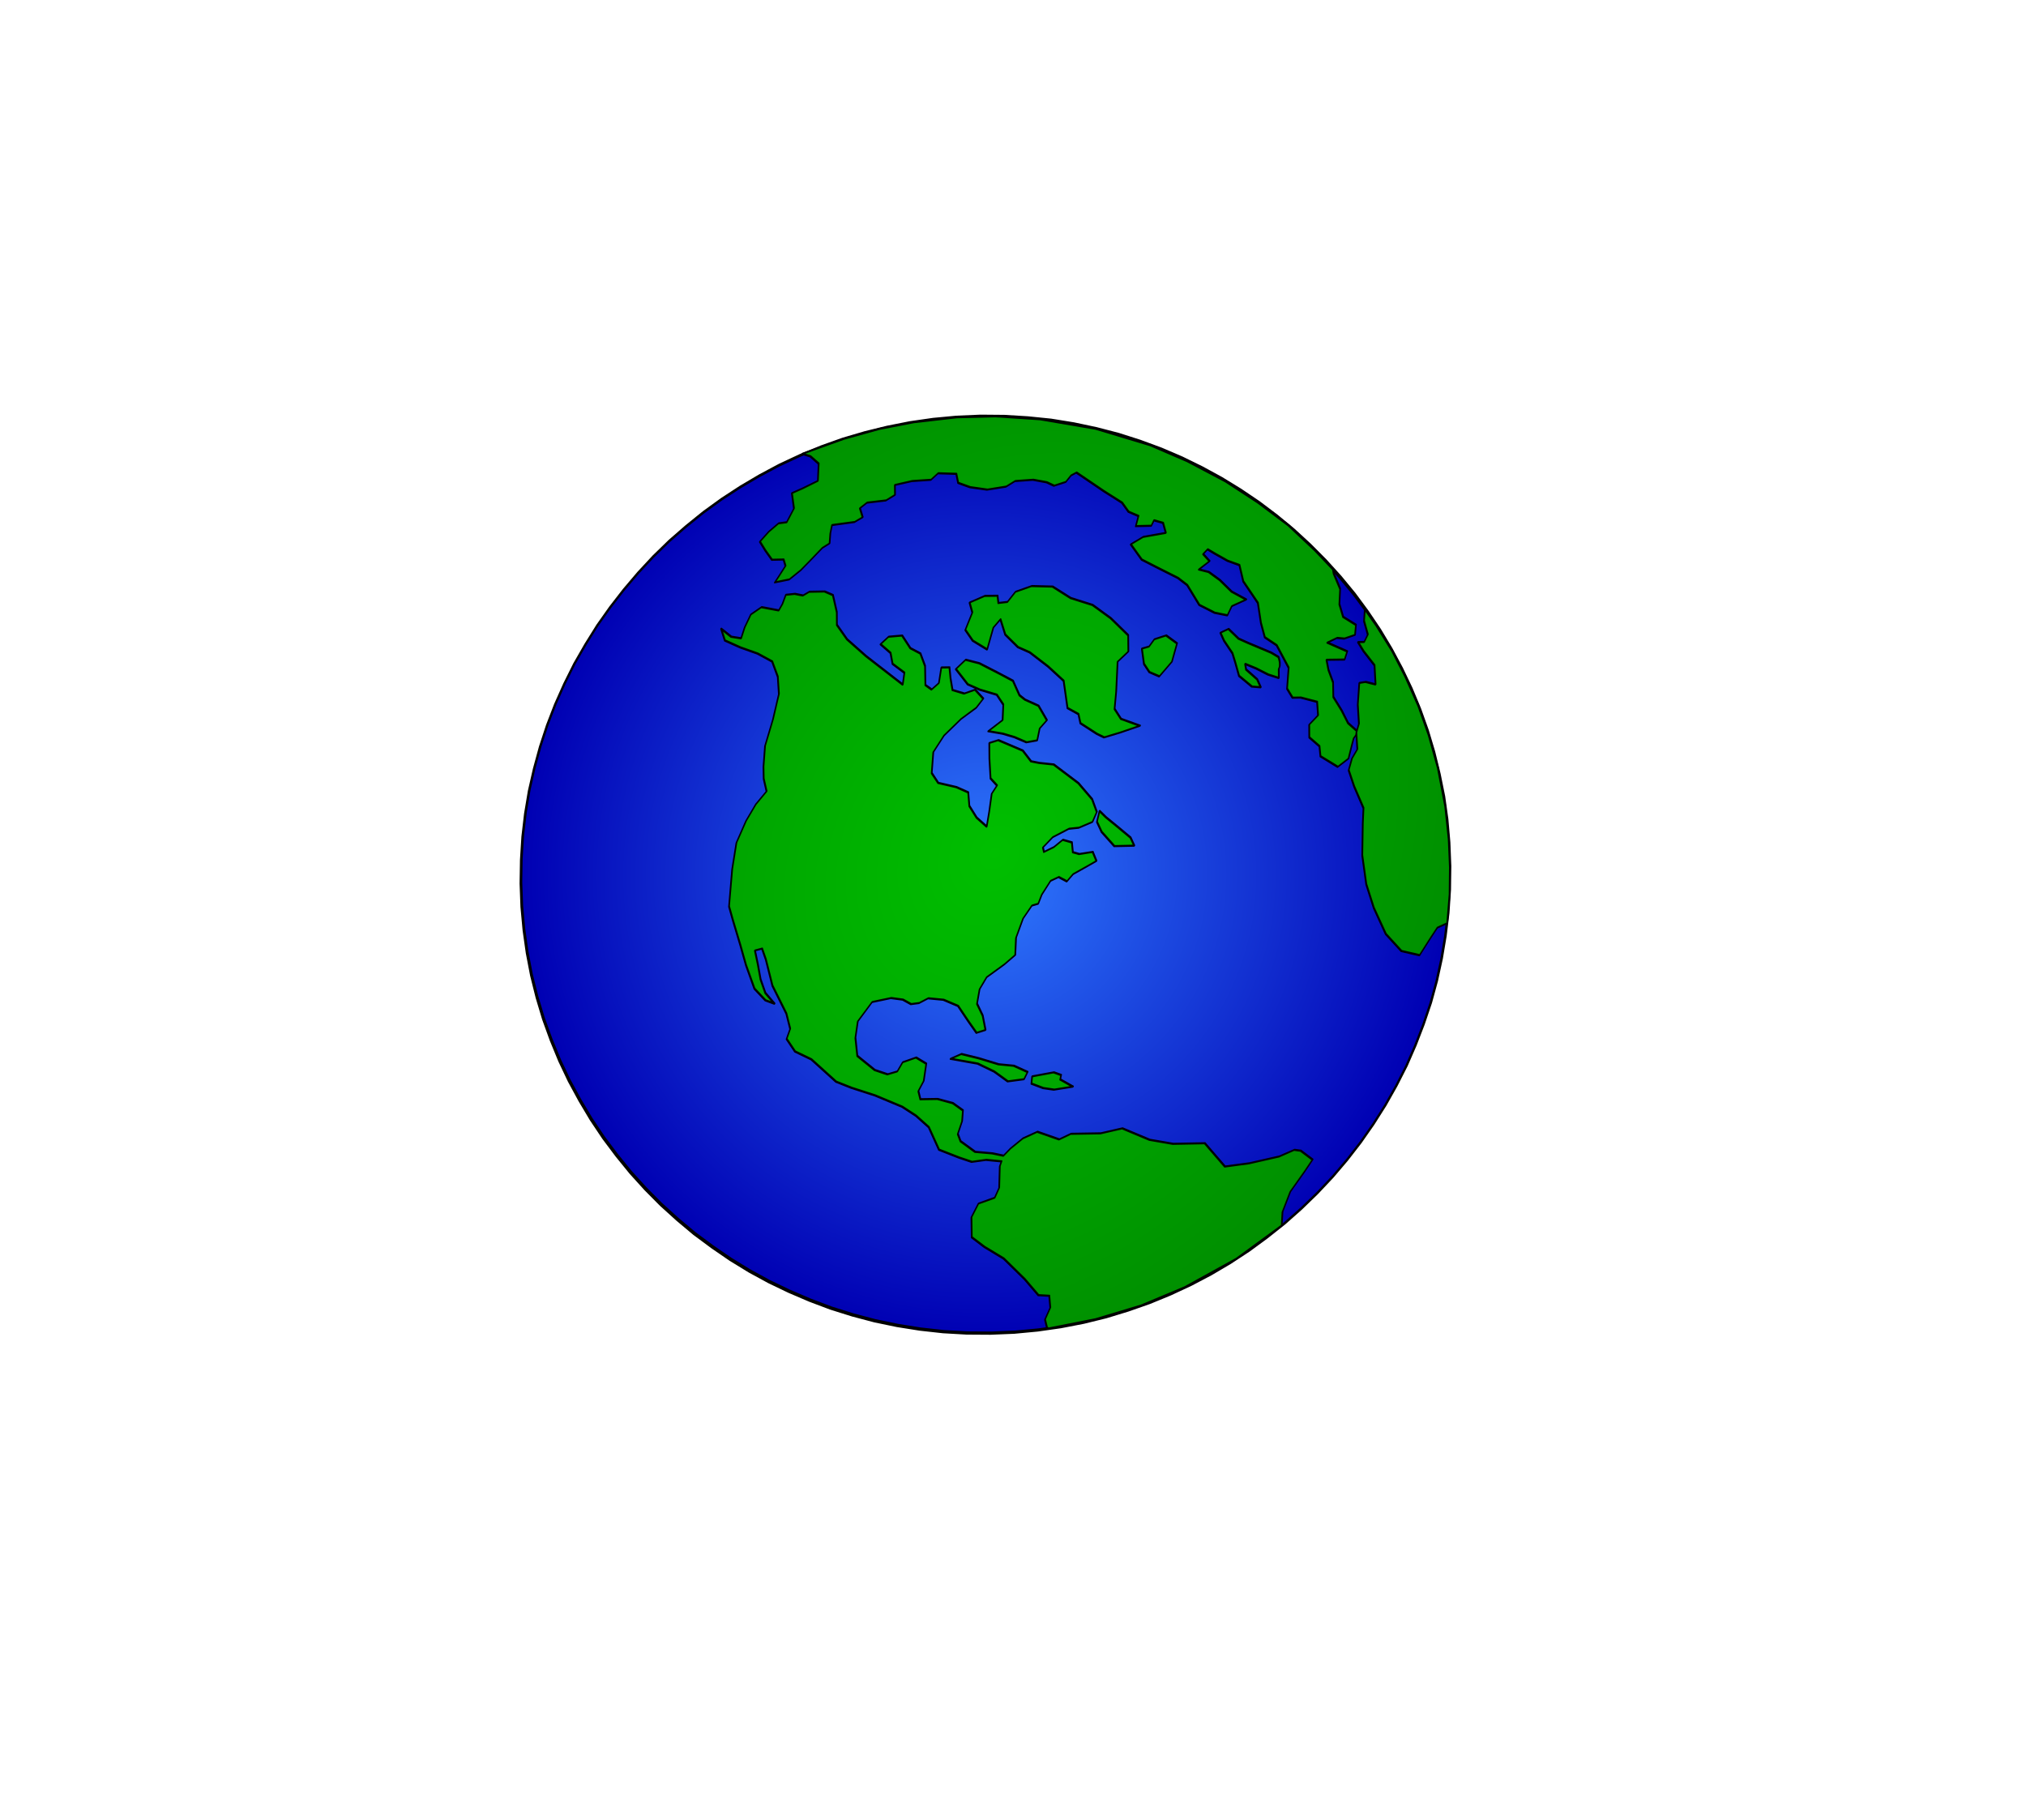
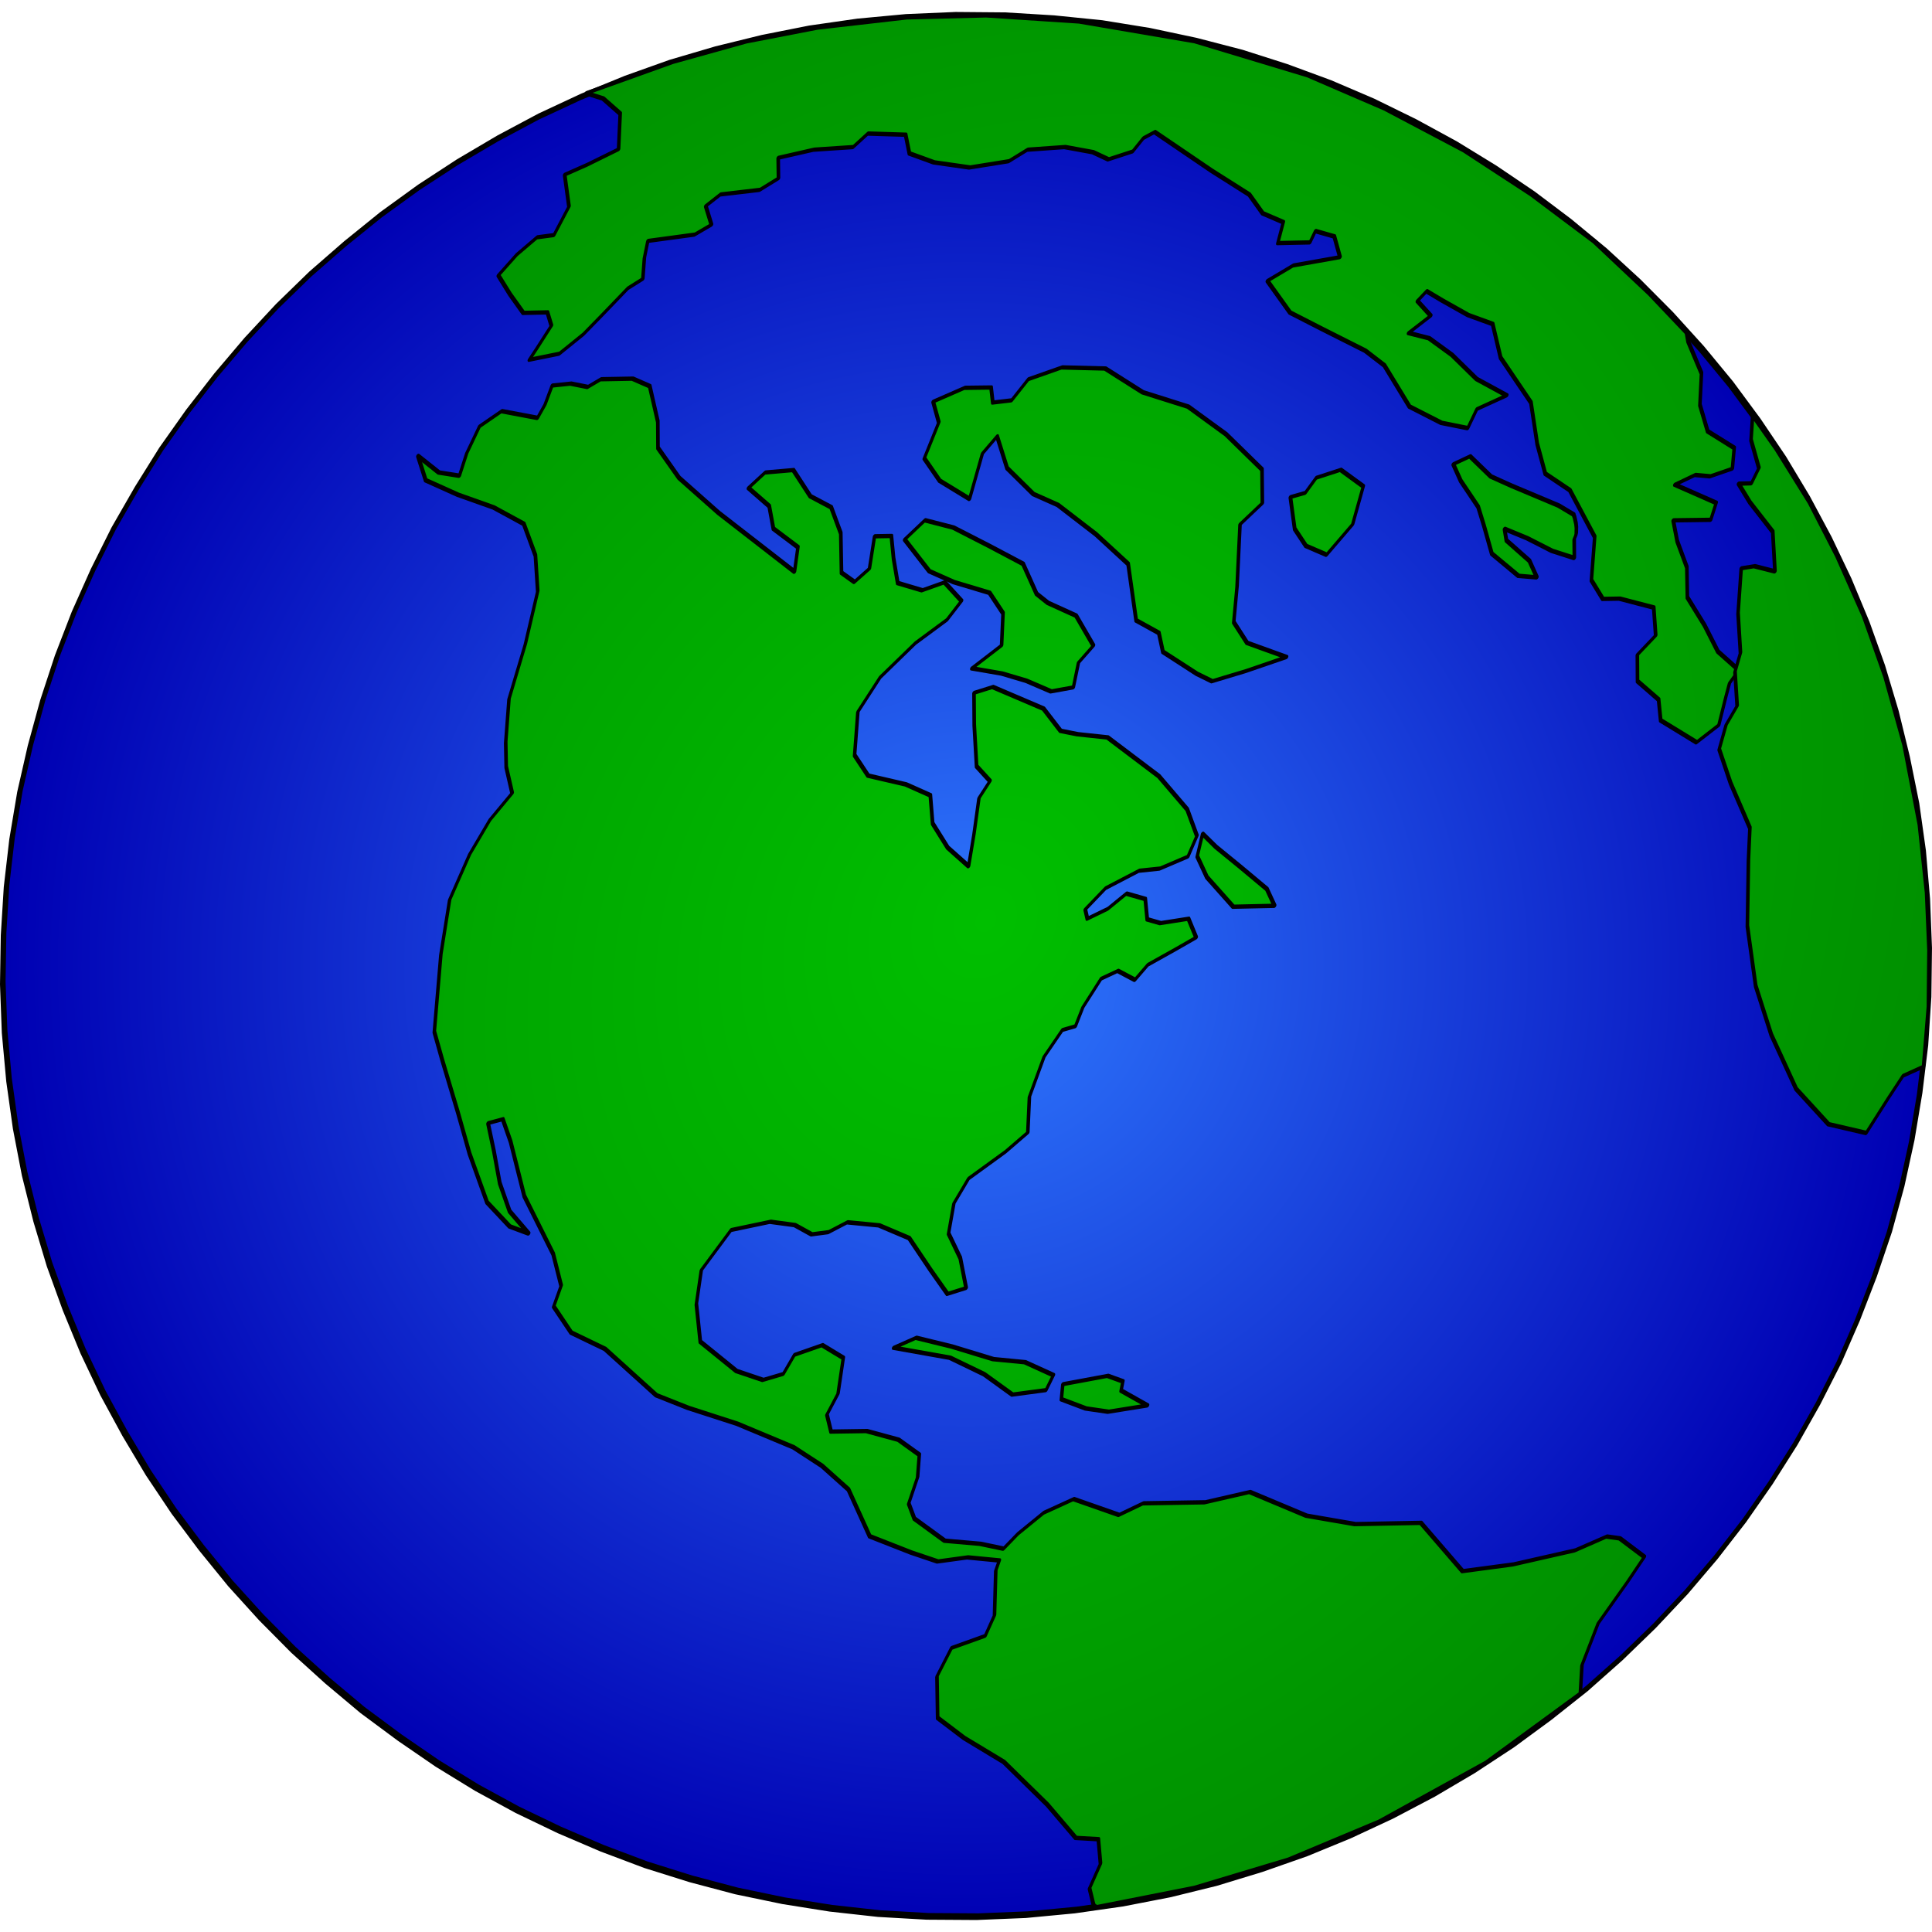
- <svg xmlns="http://www.w3.org/2000/svg" xmlns:xlink="http://www.w3.org/1999/xlink" height="512" id="svg1432" width="570">
-   <defs id="defs1759">
+ <svg xmlns="http://www.w3.org/2000/svg" xmlns:xlink="http://www.w3.org/1999/xlink" width="128" height="128" viewBox="0 0 33.867 33.867" version="1.1" id="svg4654">
+   <defs id="defs4648">
+     <radialGradient cx="221.614" cy="270.087" fx="221.614" fy="270.087" gradientTransform="scale(0.806632,1.239722)" gradientUnits="userSpaceOnUse" id="radialGradient37664" r="112.337" xlink:href="#linearGradient37658" />
    <linearGradient id="linearGradient37658">
      <stop id="stop37660" offset="0" style="stop-color:#2f7aff;stop-opacity:1;" />
      <stop id="stop37662" offset="1" style="stop-color:#0000b3;stop-opacity:1;" />
    </linearGradient>
+     <radialGradient cx="202.063" cy="297.112" fx="205.177" fy="298.377" gradientTransform="scale(0.893959,1.11862)" gradientUnits="userSpaceOnUse" id="radialGradient1902" r="188.619" xlink:href="#linearGradient20137" />
    <linearGradient id="linearGradient20137">
      <stop id="stop20139" offset="0" style="stop-color:#00bf00;stop-opacity:1;" />
      <stop id="stop20141" offset="1" style="stop-color:#007500;stop-opacity:1;" />
    </linearGradient>
-     <radialGradient cx="202.063" cy="297.112" fx="205.177" fy="298.377" gradientTransform="scale(0.893959,1.11862)" gradientUnits="userSpaceOnUse" id="radialGradient20143" r="188.619" xlink:href="#linearGradient20137" />
-     <radialGradient cx="221.614" cy="270.087" fx="221.614" fy="270.087" gradientTransform="scale(0.806632,1.239722)" gradientUnits="userSpaceOnUse" id="radialGradient37664" r="112.337" xlink:href="#linearGradient37658" />
-     <radialGradient cx="202.063" cy="297.112" fx="205.177" fy="298.377" gradientTransform="scale(0.893959,1.11862)" gradientUnits="userSpaceOnUse" id="radialGradient1902" r="188.619" xlink:href="#linearGradient20137" />
    <radialGradient cx="202.063" cy="297.112" fx="205.177" fy="298.377" gradientTransform="scale(0.893959,1.11862)" gradientUnits="userSpaceOnUse" id="radialGradient1904" r="188.619" xlink:href="#linearGradient20137" />
    <radialGradient cx="202.063" cy="297.112" fx="205.177" fy="298.377" gradientTransform="scale(0.893959,1.11862)" gradientUnits="userSpaceOnUse" id="radialGradient1906" r="188.619" xlink:href="#linearGradient20137" />
    <radialGradient cx="202.063" cy="297.112" fx="205.177" fy="298.377" gradientTransform="scale(0.893959,1.11862)" gradientUnits="userSpaceOnUse" id="radialGradient1908" r="188.619" xlink:href="#linearGradient20137" />
    <radialGradient cx="202.063" cy="297.112" fx="205.177" fy="298.377" gradientTransform="scale(0.893959,1.11862)" gradientUnits="userSpaceOnUse" id="radialGradient1910" r="188.619" xlink:href="#linearGradient20137" />
    <radialGradient cx="202.063" cy="297.112" fx="205.177" fy="298.377" gradientTransform="scale(0.893959,1.11862)" gradientUnits="userSpaceOnUse" id="radialGradient1912" r="188.619" xlink:href="#linearGradient20137" />
    <radialGradient cx="202.063" cy="297.112" fx="205.177" fy="298.377" gradientTransform="scale(0.893959,1.11862)" gradientUnits="userSpaceOnUse" id="radialGradient1914" r="188.619" xlink:href="#linearGradient20137" />
    <radialGradient cx="202.063" cy="297.112" fx="205.177" fy="298.377" gradientTransform="scale(0.893959,1.11862)" gradientUnits="userSpaceOnUse" id="radialGradient1916" r="188.619" xlink:href="#linearGradient20137" />
    <radialGradient cx="202.063" cy="297.112" fx="205.177" fy="298.377" gradientTransform="scale(0.893959,1.11862)" gradientUnits="userSpaceOnUse" id="radialGradient1918" r="188.619" xlink:href="#linearGradient20137" />
    <radialGradient cx="202.063" cy="297.112" fx="205.177" fy="298.377" gradientTransform="scale(0.893959,1.11862)" gradientUnits="userSpaceOnUse" id="radialGradient1920" r="188.619" xlink:href="#linearGradient20137" />
+     <radialGradient cx="202.063" cy="297.112" fx="205.177" fy="298.377" gradientTransform="scale(0.893959,1.11862)" gradientUnits="userSpaceOnUse" id="radialGradient20143" r="188.619" xlink:href="#linearGradient20137" />
  </defs>
-   <polyline id="polyline1560" points="103.191,409.292   100.731,403.134 98.525,396.927 96.544,390.574 94.786,384.171   93.22,377.622 91.91,371.073 90.791,364.426 89.928,357.779   89.257,351.084 88.777,344.388 88.522,337.692 88.49,330.948   88.682,324.301 89.033,317.605 89.64,311.007 90.407,304.458   91.398,298.007 92.581,291.604 93.987,285.3 95.553,279.093   97.343,272.984 99.324,267.07 101.466,261.254 103.831,255.585   106.387,250.111 109.104,244.784 112.012,239.701 115.113,234.764   118.404,230.073 121.856,225.625 125.5,221.373 129.303,217.414   133.266,213.749 137.261,210.425 141.352,207.444 145.507,204.805   149.725,202.557 153.976,200.602 158.259,198.989 162.573,197.718   166.92,196.79 171.266,196.154 175.645,195.91 179.991,195.91   184.338,196.301 188.653,196.985 192.967,197.963 197.218,199.233   201.469,200.846 205.623,202.801 209.746,205 213.805,207.542   217.768,210.376 221.667,213.504 225.471,216.877 229.178,220.591   232.789,224.599 236.273,228.851 239.629,233.445 242.857,238.283   245.957,243.366 248.929,248.791 251.71,254.412 254.363,260.374   256.792,266.483 258.997,272.739 261.01,279.044 262.768,285.495   264.302,291.995 265.644,298.593 266.731,305.191 267.626,311.838   268.297,318.534 268.745,325.278 269,331.974 269.032,338.67   268.872,345.365 268.489,352.012 267.914,358.61 267.115,365.159   266.124,371.659 264.941,378.062 263.567,384.367 261.969,390.574   260.211,396.634 258.23,402.596 256.056,408.412 253.723,414.033   251.167,419.556 248.45,424.834 245.51,429.966 242.409,434.853   239.15,439.594 235.698,444.041 232.054,448.244 228.219,452.252   224.288,455.918 220.261,459.241 216.17,462.173 212.015,464.813   207.829,467.11 203.578,469.065 199.263,470.629 194.949,471.899   190.634,472.877 186.256,473.463 181.909,473.756 177.562,473.708   173.216,473.365 168.869,472.681 164.587,471.704 160.304,470.384   156.085,468.771 151.899,466.865 147.808,464.617 143.749,462.125   139.754,459.29 135.855,456.162 132.051,452.741 128.344,449.026   124.765,445.068 121.281,440.767 117.893,436.221 114.665,431.383   111.565,426.251 108.625,420.875 105.812,415.206 103.191,409.292 " style="fill:url(#radialGradient37664);fill-opacity:1;stroke:#000000;stroke-width:0.688;stroke-linecap:round;stroke-linejoin:round;stroke-miterlimit:4" transform="matrix(0.76044,-1.219694,0.792722,0.494236,-124.1201,298.6787)" />
-   <g id="Continents" style="fill:url(#radialGradient1902);fill-opacity:1;fill-rule:evenodd" transform="matrix(1.419847,0,0,1.419847,15.32198,-182.2152)">
-     <polyline id="polyline1460" points="132.818,384.611   131.828,384.953 128.184,388.228 126.075,388.667 123.422,385.442   120.418,385.833 117.126,389.107 116.838,393.897 116.902,400.641   115.656,409.292 114.409,415.352 115.432,418.236 113.578,420.386   111.054,420.924 109.903,422.732 109.871,423.172 116.295,433.729   123.262,443.162 130.837,451.421 140.904,460.072 151.195,466.425   153.529,464.47 157.683,463.249 162.509,463.688 165.322,463.835   165.577,459.388 165.066,457.628 162.381,454.793 158.163,448.244   155.095,442.526 156.884,433.68 153.497,425.665 151.739,419.018   150.812,410.221 147.744,405.48 144.58,397.953 142.438,395.852   141.448,389.058 138.859,386.419 135.887,384.855 133.969,384.22   133.202,380.994 131.668,376.351 131.924,370.926 132.85,369.069   135.407,368.141 137.293,366.625 137.453,362.911 136.558,358.317   134.736,353.967 135.887,352.159 138.124,351.914 141.256,349.813   141.224,346.245 139.051,343.557 136.973,343.655 135.471,341.602   134.864,337.643 135.407,330.948 138.22,327.575 141.192,325.572   145.89,326.158 148.511,330.361 149.47,333.636 149.566,336.422   150.588,338.328 152.314,339.892 153.656,344.046 154.136,348.738   152.666,353.772 151.579,357.73 152.985,359.588 155.095,356.557   156.469,353.234 159.154,351.572 161.87,351.475 165.865,353.967   168.518,355.238 171.458,352.696 175.389,351.426 178.457,351.621   179.416,352.941 181.302,352.403 184.498,352.452 185.968,353.918   186.096,356.704 187.95,357.144 190.602,359.392 192.552,361.005   193.67,358.61 191.913,355.482 191.561,353.576 193.095,351.768   192.584,349.031 190.442,347.907 188.621,346.147 189.26,345.17   191.977,346.05 195.045,348.835 196.259,351.23 198.624,353.772   200.734,353.283 202.364,350.057 203.61,343.997 204.153,334.711   202.907,330.752 202.332,328.406 203.258,324.594 202.459,316.677   201.053,314.819 198.496,317.312 195.3,320.782 194.789,323.568   192.871,323.519 189.739,325.669 186.895,327.478 187.342,323.47   188.525,319.756 190.666,317.312 190.315,313.451 189.132,308.124   190.091,304.898 193.734,301.966 197.601,302.063 202.108,303.774   205.56,305.876 207.797,306.218 208.436,302.699 206.678,300.548   206.039,296.981 207.797,294.586 209.491,292.582 208.628,290.529   205.783,292.386 203.962,291.556 204.057,289.259 207.189,286.131   208.787,282.954 208.628,279.533 209.874,275.427 208.276,272.153   206.199,271.273 205.783,275.232 204.185,277.48 203.93,281.927   201.788,283.394 202.715,269.514 203.546,261.938 204.888,257.051   206.998,254.998 209.427,251.284 209.171,248.596 207.541,244.735   206.263,243.708 205.687,241.362 204.601,239.212 202.715,239.798   201.277,239.896 200.03,234.96 197.697,233.396 194.917,233.885   192.744,234.716 191.977,231.93 192.264,228.069 190.698,230.903   191.146,235.986 191.913,241.362 192.104,246.347 190.155,250.208   187.406,253.239 182.548,255.78 177.339,257.979 173.695,260.912   171.746,262.867 169.956,265.604 166.696,264.919 162.925,265.066   158.291,266.092 153.465,269.22 146.945,274.352 145.091,277.48   141.671,283.443 138.955,288.037 135.919,293.95 135.12,298.593   135.503,301.477 136.334,297.42 138.092,294.048 140.361,290.871   142.311,287.988 143.365,289.503 141.959,292.191 138.284,298.056   135.088,306.071 132.946,309.492 130.901,310.176 129.686,314.331   130.07,319.756 128.919,329.628 129.495,334.516 130.677,341.798   131.604,350.546 131.54,355.482 130.965,360.565 128.28,366.772   129.047,373.126 129.654,377.084 131.476,380.457 132.818,384.611 " style="fill:url(#radialGradient1904);stroke:#000000;stroke-width:0.445;stroke-linecap:round;stroke-linejoin:round" transform="matrix(0.535579,-0.859032,0.558315,0.348091,-98.20917,338.6942)" />
-     <polyline id="polyline1464" points="144.58,355.238   146.497,357.242 147.584,362.325 148.639,368.385 149.981,372.539   150.365,377.036 148.798,377.28 146.753,373.468 146.977,368.434   146.593,362.96 144.58,355.238 " style="fill:url(#radialGradient1906);stroke:#000000;stroke-width:0.445;stroke-linecap:round;stroke-linejoin:round" transform="matrix(0.535579,-0.859032,0.558315,0.348091,-98.20917,338.6942)" />
-     <polyline id="polyline1468" points="150.109,378.893   148.83,379.87 149.31,383.585 150.173,386.615 152.634,390.965   152.506,386.566 153.337,386.077 153.017,383.78 150.109,378.893 " style="fill:url(#radialGradient1908);stroke:#000000;stroke-width:0.445;stroke-linecap:round;stroke-linejoin:round" transform="matrix(0.535579,-0.859032,0.558315,0.348091,-98.20917,338.6942)" />
-     <polyline id="polyline1472" points="201.181,353.821   200.797,356.46 200.414,361.054 199.967,365.99 199.008,368.238   196.866,363.204 197.921,357.682 199.104,354.896 201.181,353.821 " style="fill:url(#radialGradient1910);stroke:#000000;stroke-width:0.445;stroke-linecap:round;stroke-linejoin:round" transform="matrix(0.535579,-0.859032,0.558315,0.348091,-98.20917,338.6942)" />
-     <polyline id="polyline1476" points="204.633,320.342   203.993,316.774 202.907,312.669 206.231,314.575 208.883,312.278   209.842,309.052 208.915,303.823 208.564,299.962 209.874,294.488   212.431,295.514 213.262,299.571 213.581,305.387 213.837,310.958   212.111,314.917 211.952,317.019 212.335,321.466 210.801,325.914   208.692,325.376 206.454,326.647 205.016,324.203 204.633,320.342 " style="fill:url(#radialGradient1912);stroke:#000000;stroke-width:0.445;stroke-linecap:round;stroke-linejoin:round" transform="matrix(0.535579,-0.859032,0.558315,0.348091,-98.20917,338.6942)" />
-     <polyline id="polyline1480" points="213.773,334.955   213.709,340.82 213.869,343.264 216.362,346.636 219.526,350.595   218.695,344.632 219.686,341.407 222.722,339.061 227.836,334.662   230.648,335.786 233.333,333.147 234.356,326.011 234.675,319.218   233.557,312.522 233.588,306.071 231.511,300.646 228.89,297.42   226.366,296.981 225.247,294.83 226.366,293.462 225.023,290.236   222.339,287.401 220.964,289.698 217.353,290.676 216.33,294.292   216.362,299.375 220.645,297.469 222.754,297.958 220.709,301.624   219.942,306.853 220.293,310.714 219.846,317.654 219.079,323.91   214.956,329.237 215.084,333 213.773,334.955 " style="fill:url(#radialGradient1914);stroke:#000000;stroke-width:0.445;stroke-linecap:round;stroke-linejoin:round" transform="matrix(0.535579,-0.859032,0.558315,0.348091,-98.20917,338.6942)" />
-     <polyline id="polyline1484" points="232.534,338.767   230.201,341.749 229.402,344.437 229.721,347.662 233.461,348.542   237.04,346.929 237.232,342.873 235.378,340.478 233.62,340.283   232.534,338.767 " style="fill:url(#radialGradient1916);stroke:#000000;stroke-width:0.445;stroke-linecap:round;stroke-linejoin:round" transform="matrix(0.535579,-0.859032,0.558315,0.348091,-98.20917,338.6942)" />
-     <polyline id="polyline1488" points="264.877,375.814   262.992,379.919 260.371,382.167 258.645,385.149 258.645,389.694   256.887,391.062 255.162,388.912 254.522,386.957 252.733,385.197   253.34,391.698 251.71,392.333 249.792,387.739 248.322,389.84   246.724,393.017 244.327,395.412 242.953,399.664 241.515,403.33   241.067,407.337 239.565,407.191 238.319,407.777 235.666,409.097   233.173,407.679 233.141,401.57 234.707,399.713 235.123,395.705   237.232,393.653 239.693,394.435 241.834,392.04 240.843,387.152   239.98,385.1 240.907,382.265 244.551,379.333 247.044,372.686   247.14,368.385 249.121,365.11 252.125,361.152 254.203,353.967   256.504,350.399 255.992,346.685 255.865,342.335 255.833,339.745   254.586,339.354 254.075,342.14 251.582,340.722 252.189,343.655   251.997,347.76 251.294,352.648 251.486,357.633 248.897,354.994   246.916,355.336 246.021,351.67 245.733,346.49 247.779,340.234   248.002,336.764 247.587,329.775 247.299,324.545 248.706,319.316   251.23,321.32 254.235,326.451 255.609,324.154 255.098,321.417   253.915,321.613 252.253,317.703 254.203,316.774 253.883,313.549   254.714,310.47 254.746,303.969 255.002,293.999 253.947,293.071   252.349,292.777 250.495,290.383 250.304,287.939 249.313,284.078   247.235,279.679 245.382,278.262 242.921,273.912 241.547,269.123   241.035,265.408 242.346,263.502 240.556,258.761 238.734,257.979   236.561,253.336 234.132,249.573 232.502,251.186 230.648,249.769   228.315,245.272 226.653,244.344 225.439,246.494 223.809,245.175   220.964,239.896 219.43,240.776 217.672,242.193 216.17,241.069   212.719,239.945 210.258,239.114 207.509,237.648 205.528,234.422   206.806,234.471 209.363,234.52 210.226,233.005 208.979,230.073   209.81,226.994 210.737,224.11 213.326,224.794 215.723,225.967   216.746,227.873 219.782,227.531 222.115,224.55 224.032,226.554   226.845,229.242 229.785,226.7 230.137,223.426 229.721,220.933   236.593,229.291 241.898,236.768 246.564,244.49 251.838,254.705   255.961,264.333 260.115,276.258 264.302,291.995 267.21,308.515   268.393,320.538 269,333.538 268.84,345.17 268.201,356.557   266.795,367.359 265.517,374.934 264.877,375.814 " style="fill:url(#radialGradient1918);stroke:#000000;stroke-width:0.445;stroke-linecap:round;stroke-linejoin:round" transform="matrix(0.535579,-0.859032,0.558315,0.348091,-98.20917,338.6942)" />
-     <polyline id="polyline1492" points="244.775,357.779   243.304,356.313 242.346,358.512 241.131,362.667 239.917,364.817   238.063,367.945 237.615,372.93 238.414,375.325 239.373,373.126   239.853,368.727 240.684,367.603 241.067,371.122 241.291,375.129   241.834,378.453 243.336,376.987 243.528,376.938 243.72,376.889   243.912,376.791 244.071,376.645 244.391,376.351 244.679,376.009   244.934,375.618 245.126,375.325 245.222,375.129 245.286,375.032   245.254,372.49 244.487,365.159 244.199,361.885 244.775,357.779 " style="fill:url(#radialGradient1920);stroke:#000000;stroke-width:0.445;stroke-linecap:round;stroke-linejoin:round" transform="matrix(0.535579,-0.859032,0.558315,0.348091,-98.20917,338.6942)" />
-     <polyline id="polyline1496" points="262.193,389.449   260.115,391.16 258.262,394.288 256.664,394.532 255.992,392.968   255.066,395.803 253.851,400.886 250.783,404.209 250.176,401.277   249.345,399.811 245.574,402.89 242.537,406.213 240.748,406.995   238.127,409.879 236.049,409.976 233.748,411.003 231.607,415.01   228.986,420.826 226.334,423.123 220.996,428.06 216.618,433.68   213.486,439.349 210.385,446.583 209.171,453.278 210.354,458.606   214.221,458.654 216.777,458.752 218.535,460.561 223.649,456.504   228.187,452.252 232.694,447.511 237.775,441.402 243.4,433.387   247.907,425.811 251.678,418.529 255.162,410.612 258.07,403.134   260.691,394.923 262.193,389.449 " style="fill:url(#radialGradient20143);stroke:#000000;stroke-width:0.445;stroke-linecap:round;stroke-linejoin:round" transform="matrix(0.535579,-0.859032,0.558315,0.348091,-98.20917,338.6942)" />
+   <g id="layer1" transform="translate(239.9393,-1.666352)">
+     <g transform="matrix(0.129195,0,0,0.129195,-258.8248,-13.19676)" id="g855">
+       <polyline transform="matrix(0.76044,-1.219694,0.792722,0.494236,-124.1201,298.6787)" style="fill:url(#radialGradient37664);fill-opacity:1;stroke:#000000;stroke-width:0.688;stroke-linecap:round;stroke-linejoin:round;stroke-miterlimit:4" points="103.191,409.292   100.731,403.134 98.525,396.927 96.544,390.574 94.786,384.171   93.22,377.622 91.91,371.073 90.791,364.426 89.928,357.779   89.257,351.084 88.777,344.388 88.522,337.692 88.49,330.948   88.682,324.301 89.033,317.605 89.64,311.007 90.407,304.458   91.398,298.007 92.581,291.604 93.987,285.3 95.553,279.093   97.343,272.984 99.324,267.07 101.466,261.254 103.831,255.585   106.387,250.111 109.104,244.784 112.012,239.701 115.113,234.764   118.404,230.073 121.856,225.625 125.5,221.373 129.303,217.414   133.266,213.749 137.261,210.425 141.352,207.444 145.507,204.805   149.725,202.557 153.976,200.602 158.259,198.989 162.573,197.718   166.92,196.79 171.266,196.154 175.645,195.91 179.991,195.91   184.338,196.301 188.653,196.985 192.967,197.963 197.218,199.233   201.469,200.846 205.623,202.801 209.746,205 213.805,207.542   217.768,210.376 221.667,213.504 225.471,216.877 229.178,220.591   232.789,224.599 236.273,228.851 239.629,233.445 242.857,238.283   245.957,243.366 248.929,248.791 251.71,254.412 254.363,260.374   256.792,266.483 258.997,272.739 261.01,279.044 262.768,285.495   264.302,291.995 265.644,298.593 266.731,305.191 267.626,311.838   268.297,318.534 268.745,325.278 269,331.974 269.032,338.67   268.872,345.365 268.489,352.012 267.914,358.61 267.115,365.159   266.124,371.659 264.941,378.062 263.567,384.367 261.969,390.574   260.211,396.634 258.23,402.596 256.056,408.412 253.723,414.033   251.167,419.556 248.45,424.834 245.51,429.966 242.409,434.853   239.15,439.594 235.698,444.041 232.054,448.244 228.219,452.252   224.288,455.918 220.261,459.241 216.17,462.173 212.015,464.813   207.829,467.11 203.578,469.065 199.263,470.629 194.949,471.899   190.634,472.877 186.256,473.463 181.909,473.756 177.562,473.708   173.216,473.365 168.869,472.681 164.587,471.704 160.304,470.384   156.085,468.771 151.899,466.865 147.808,464.617 143.749,462.125   139.754,459.29 135.855,456.162 132.051,452.741 128.344,449.026   124.765,445.068 121.281,440.767 117.893,436.221 114.665,431.383   111.565,426.251 108.625,420.875 105.812,415.206 103.191,409.292 " id="polyline1560" />
+       <g transform="matrix(1.419847,0,0,1.419847,15.32198,-182.2152)" style="fill:url(#radialGradient1902);fill-opacity:1;fill-rule:evenodd" id="Continents">
+         <polyline transform="matrix(0.535579,-0.859032,0.558315,0.348091,-98.20917,338.6942)" style="fill:url(#radialGradient1904);stroke:#000000;stroke-width:0.445;stroke-linecap:round;stroke-linejoin:round" points="132.818,384.611   131.828,384.953 128.184,388.228 126.075,388.667 123.422,385.442   120.418,385.833 117.126,389.107 116.838,393.897 116.902,400.641   115.656,409.292 114.409,415.352 115.432,418.236 113.578,420.386   111.054,420.924 109.903,422.732 109.871,423.172 116.295,433.729   123.262,443.162 130.837,451.421 140.904,460.072 151.195,466.425   153.529,464.47 157.683,463.249 162.509,463.688 165.322,463.835   165.577,459.388 165.066,457.628 162.381,454.793 158.163,448.244   155.095,442.526 156.884,433.68 153.497,425.665 151.739,419.018   150.812,410.221 147.744,405.48 144.58,397.953 142.438,395.852   141.448,389.058 138.859,386.419 135.887,384.855 133.969,384.22   133.202,380.994 131.668,376.351 131.924,370.926 132.85,369.069   135.407,368.141 137.293,366.625 137.453,362.911 136.558,358.317   134.736,353.967 135.887,352.159 138.124,351.914 141.256,349.813   141.224,346.245 139.051,343.557 136.973,343.655 135.471,341.602   134.864,337.643 135.407,330.948 138.22,327.575 141.192,325.572   145.89,326.158 148.511,330.361 149.47,333.636 149.566,336.422   150.588,338.328 152.314,339.892 153.656,344.046 154.136,348.738   152.666,353.772 151.579,357.73 152.985,359.588 155.095,356.557   156.469,353.234 159.154,351.572 161.87,351.475 165.865,353.967   168.518,355.238 171.458,352.696 175.389,351.426 178.457,351.621   179.416,352.941 181.302,352.403 184.498,352.452 185.968,353.918   186.096,356.704 187.95,357.144 190.602,359.392 192.552,361.005   193.67,358.61 191.913,355.482 191.561,353.576 193.095,351.768   192.584,349.031 190.442,347.907 188.621,346.147 189.26,345.17   191.977,346.05 195.045,348.835 196.259,351.23 198.624,353.772   200.734,353.283 202.364,350.057 203.61,343.997 204.153,334.711   202.907,330.752 202.332,328.406 203.258,324.594 202.459,316.677   201.053,314.819 198.496,317.312 195.3,320.782 194.789,323.568   192.871,323.519 189.739,325.669 186.895,327.478 187.342,323.47   188.525,319.756 190.666,317.312 190.315,313.451 189.132,308.124   190.091,304.898 193.734,301.966 197.601,302.063 202.108,303.774   205.56,305.876 207.797,306.218 208.436,302.699 206.678,300.548   206.039,296.981 207.797,294.586 209.491,292.582 208.628,290.529   205.783,292.386 203.962,291.556 204.057,289.259 207.189,286.131   208.787,282.954 208.628,279.533 209.874,275.427 208.276,272.153   206.199,271.273 205.783,275.232 204.185,277.48 203.93,281.927   201.788,283.394 202.715,269.514 203.546,261.938 204.888,257.051   206.998,254.998 209.427,251.284 209.171,248.596 207.541,244.735   206.263,243.708 205.687,241.362 204.601,239.212 202.715,239.798   201.277,239.896 200.03,234.96 197.697,233.396 194.917,233.885   192.744,234.716 191.977,231.93 192.264,228.069 190.698,230.903   191.146,235.986 191.913,241.362 192.104,246.347 190.155,250.208   187.406,253.239 182.548,255.78 177.339,257.979 173.695,260.912   171.746,262.867 169.956,265.604 166.696,264.919 162.925,265.066   158.291,266.092 153.465,269.22 146.945,274.352 145.091,277.48   141.671,283.443 138.955,288.037 135.919,293.95 135.12,298.593   135.503,301.477 136.334,297.42 138.092,294.048 140.361,290.871   142.311,287.988 143.365,289.503 141.959,292.191 138.284,298.056   135.088,306.071 132.946,309.492 130.901,310.176 129.686,314.331   130.07,319.756 128.919,329.628 129.495,334.516 130.677,341.798   131.604,350.546 131.54,355.482 130.965,360.565 128.28,366.772   129.047,373.126 129.654,377.084 131.476,380.457 132.818,384.611 " id="polyline1460" />
+         <polyline transform="matrix(0.535579,-0.859032,0.558315,0.348091,-98.20917,338.6942)" style="fill:url(#radialGradient1906);stroke:#000000;stroke-width:0.445;stroke-linecap:round;stroke-linejoin:round" points="144.58,355.238   146.497,357.242 147.584,362.325 148.639,368.385 149.981,372.539   150.365,377.036 148.798,377.28 146.753,373.468 146.977,368.434   146.593,362.96 144.58,355.238 " id="polyline1464" />
+         <polyline transform="matrix(0.535579,-0.859032,0.558315,0.348091,-98.20917,338.6942)" style="fill:url(#radialGradient1908);stroke:#000000;stroke-width:0.445;stroke-linecap:round;stroke-linejoin:round" points="150.109,378.893   148.83,379.87 149.31,383.585 150.173,386.615 152.634,390.965   152.506,386.566 153.337,386.077 153.017,383.78 150.109,378.893 " id="polyline1468" />
+         <polyline transform="matrix(0.535579,-0.859032,0.558315,0.348091,-98.20917,338.6942)" style="fill:url(#radialGradient1910);stroke:#000000;stroke-width:0.445;stroke-linecap:round;stroke-linejoin:round" points="201.181,353.821   200.797,356.46 200.414,361.054 199.967,365.99 199.008,368.238   196.866,363.204 197.921,357.682 199.104,354.896 201.181,353.821 " id="polyline1472" />
+         <polyline transform="matrix(0.535579,-0.859032,0.558315,0.348091,-98.20917,338.6942)" style="fill:url(#radialGradient1912);stroke:#000000;stroke-width:0.445;stroke-linecap:round;stroke-linejoin:round" points="204.633,320.342   203.993,316.774 202.907,312.669 206.231,314.575 208.883,312.278   209.842,309.052 208.915,303.823 208.564,299.962 209.874,294.488   212.431,295.514 213.262,299.571 213.581,305.387 213.837,310.958   212.111,314.917 211.952,317.019 212.335,321.466 210.801,325.914   208.692,325.376 206.454,326.647 205.016,324.203 204.633,320.342 " id="polyline1476" />
+         <polyline transform="matrix(0.535579,-0.859032,0.558315,0.348091,-98.20917,338.6942)" style="fill:url(#radialGradient1914);stroke:#000000;stroke-width:0.445;stroke-linecap:round;stroke-linejoin:round" points="213.773,334.955   213.709,340.82 213.869,343.264 216.362,346.636 219.526,350.595   218.695,344.632 219.686,341.407 222.722,339.061 227.836,334.662   230.648,335.786 233.333,333.147 234.356,326.011 234.675,319.218   233.557,312.522 233.588,306.071 231.511,300.646 228.89,297.42   226.366,296.981 225.247,294.83 226.366,293.462 225.023,290.236   222.339,287.401 220.964,289.698 217.353,290.676 216.33,294.292   216.362,299.375 220.645,297.469 222.754,297.958 220.709,301.624   219.942,306.853 220.293,310.714 219.846,317.654 219.079,323.91   214.956,329.237 215.084,333 213.773,334.955 " id="polyline1480" />
+         <polyline transform="matrix(0.535579,-0.859032,0.558315,0.348091,-98.20917,338.6942)" style="fill:url(#radialGradient1916);stroke:#000000;stroke-width:0.445;stroke-linecap:round;stroke-linejoin:round" points="232.534,338.767   230.201,341.749 229.402,344.437 229.721,347.662 233.461,348.542   237.04,346.929 237.232,342.873 235.378,340.478 233.62,340.283   232.534,338.767 " id="polyline1484" />
+         <polyline transform="matrix(0.535579,-0.859032,0.558315,0.348091,-98.20917,338.6942)" style="fill:url(#radialGradient1918);stroke:#000000;stroke-width:0.445;stroke-linecap:round;stroke-linejoin:round" points="264.877,375.814   262.992,379.919 260.371,382.167 258.645,385.149 258.645,389.694   256.887,391.062 255.162,388.912 254.522,386.957 252.733,385.197   253.34,391.698 251.71,392.333 249.792,387.739 248.322,389.84   246.724,393.017 244.327,395.412 242.953,399.664 241.515,403.33   241.067,407.337 239.565,407.191 238.319,407.777 235.666,409.097   233.173,407.679 233.141,401.57 234.707,399.713 235.123,395.705   237.232,393.653 239.693,394.435 241.834,392.04 240.843,387.152   239.98,385.1 240.907,382.265 244.551,379.333 247.044,372.686   247.14,368.385 249.121,365.11 252.125,361.152 254.203,353.967   256.504,350.399 255.992,346.685 255.865,342.335 255.833,339.745   254.586,339.354 254.075,342.14 251.582,340.722 252.189,343.655   251.997,347.76 251.294,352.648 251.486,357.633 248.897,354.994   246.916,355.336 246.021,351.67 245.733,346.49 247.779,340.234   248.002,336.764 247.587,329.775 247.299,324.545 248.706,319.316   251.23,321.32 254.235,326.451 255.609,324.154 255.098,321.417   253.915,321.613 252.253,317.703 254.203,316.774 253.883,313.549   254.714,310.47 254.746,303.969 255.002,293.999 253.947,293.071   252.349,292.777 250.495,290.383 250.304,287.939 249.313,284.078   247.235,279.679 245.382,278.262 242.921,273.912 241.547,269.123   241.035,265.408 242.346,263.502 240.556,258.761 238.734,257.979   236.561,253.336 234.132,249.573 232.502,251.186 230.648,249.769   228.315,245.272 226.653,244.344 225.439,246.494 223.809,245.175   220.964,239.896 219.43,240.776 217.672,242.193 216.17,241.069   212.719,239.945 210.258,239.114 207.509,237.648 205.528,234.422   206.806,234.471 209.363,234.52 210.226,233.005 208.979,230.073   209.81,226.994 210.737,224.11 213.326,224.794 215.723,225.967   216.746,227.873 219.782,227.531 222.115,224.55 224.032,226.554   226.845,229.242 229.785,226.7 230.137,223.426 229.721,220.933   236.593,229.291 241.898,236.768 246.564,244.49 251.838,254.705   255.961,264.333 260.115,276.258 264.302,291.995 267.21,308.515   268.393,320.538 269,333.538 268.84,345.17 268.201,356.557   266.795,367.359 265.517,374.934 264.877,375.814 " id="polyline1488" />
+         <polyline transform="matrix(0.535579,-0.859032,0.558315,0.348091,-98.20917,338.6942)" style="fill:url(#radialGradient1920);stroke:#000000;stroke-width:0.445;stroke-linecap:round;stroke-linejoin:round" points="244.775,357.779   243.304,356.313 242.346,358.512 241.131,362.667 239.917,364.817   238.063,367.945 237.615,372.93 238.414,375.325 239.373,373.126   239.853,368.727 240.684,367.603 241.067,371.122 241.291,375.129   241.834,378.453 243.336,376.987 243.528,376.938 243.72,376.889   243.912,376.791 244.071,376.645 244.391,376.351 244.679,376.009   244.934,375.618 245.126,375.325 245.222,375.129 245.286,375.032   245.254,372.49 244.487,365.159 244.199,361.885 244.775,357.779 " id="polyline1492" />
+         <polyline transform="matrix(0.535579,-0.859032,0.558315,0.348091,-98.20917,338.6942)" style="fill:url(#radialGradient20143);stroke:#000000;stroke-width:0.445;stroke-linecap:round;stroke-linejoin:round" points="262.193,389.449   260.115,391.16 258.262,394.288 256.664,394.532 255.992,392.968   255.066,395.803 253.851,400.886 250.783,404.209 250.176,401.277   249.345,399.811 245.574,402.89 242.537,406.213 240.748,406.995   238.127,409.879 236.049,409.976 233.748,411.003 231.607,415.01   228.986,420.826 226.334,423.123 220.996,428.06 216.618,433.68   213.486,439.349 210.385,446.583 209.171,453.278 210.354,458.606   214.221,458.654 216.777,458.752 218.535,460.561 223.649,456.504   228.187,452.252 232.694,447.511 237.775,441.402 243.4,433.387   247.907,425.811 251.678,418.529 255.162,410.612 258.07,403.134   260.691,394.923 262.193,389.449 " id="polyline1496" />
+       </g>
+     </g>
  </g>
</svg>
